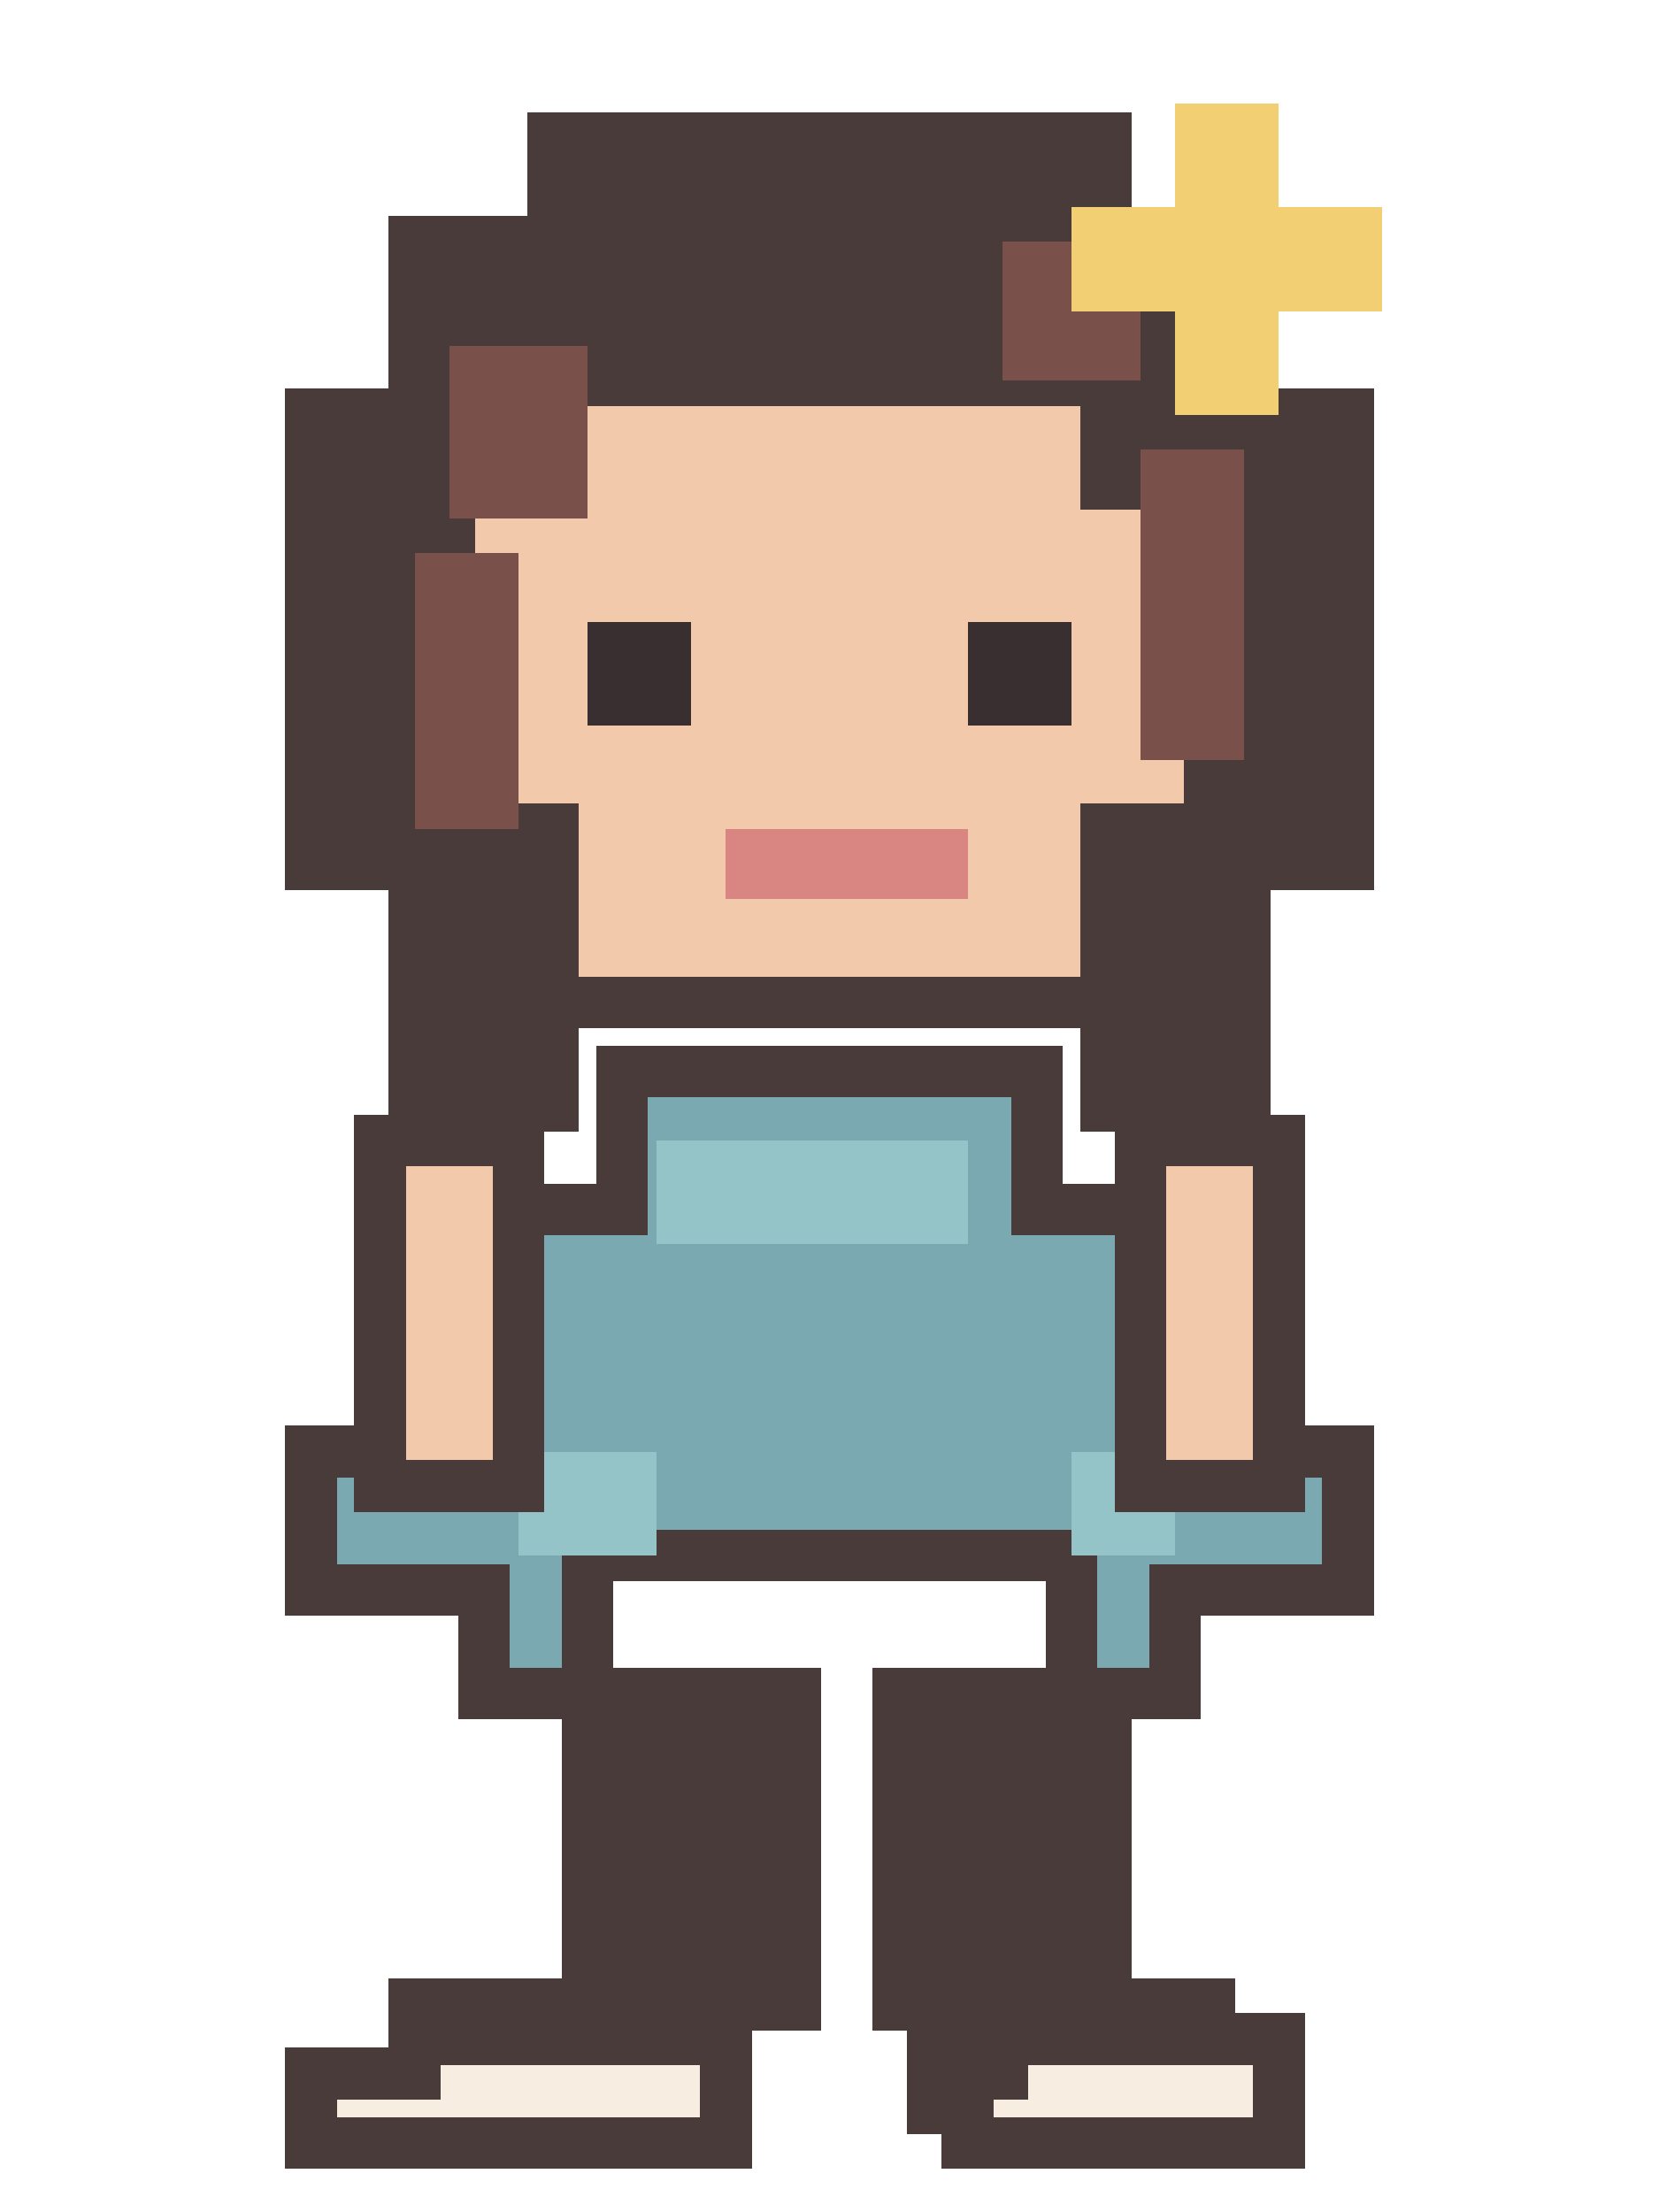
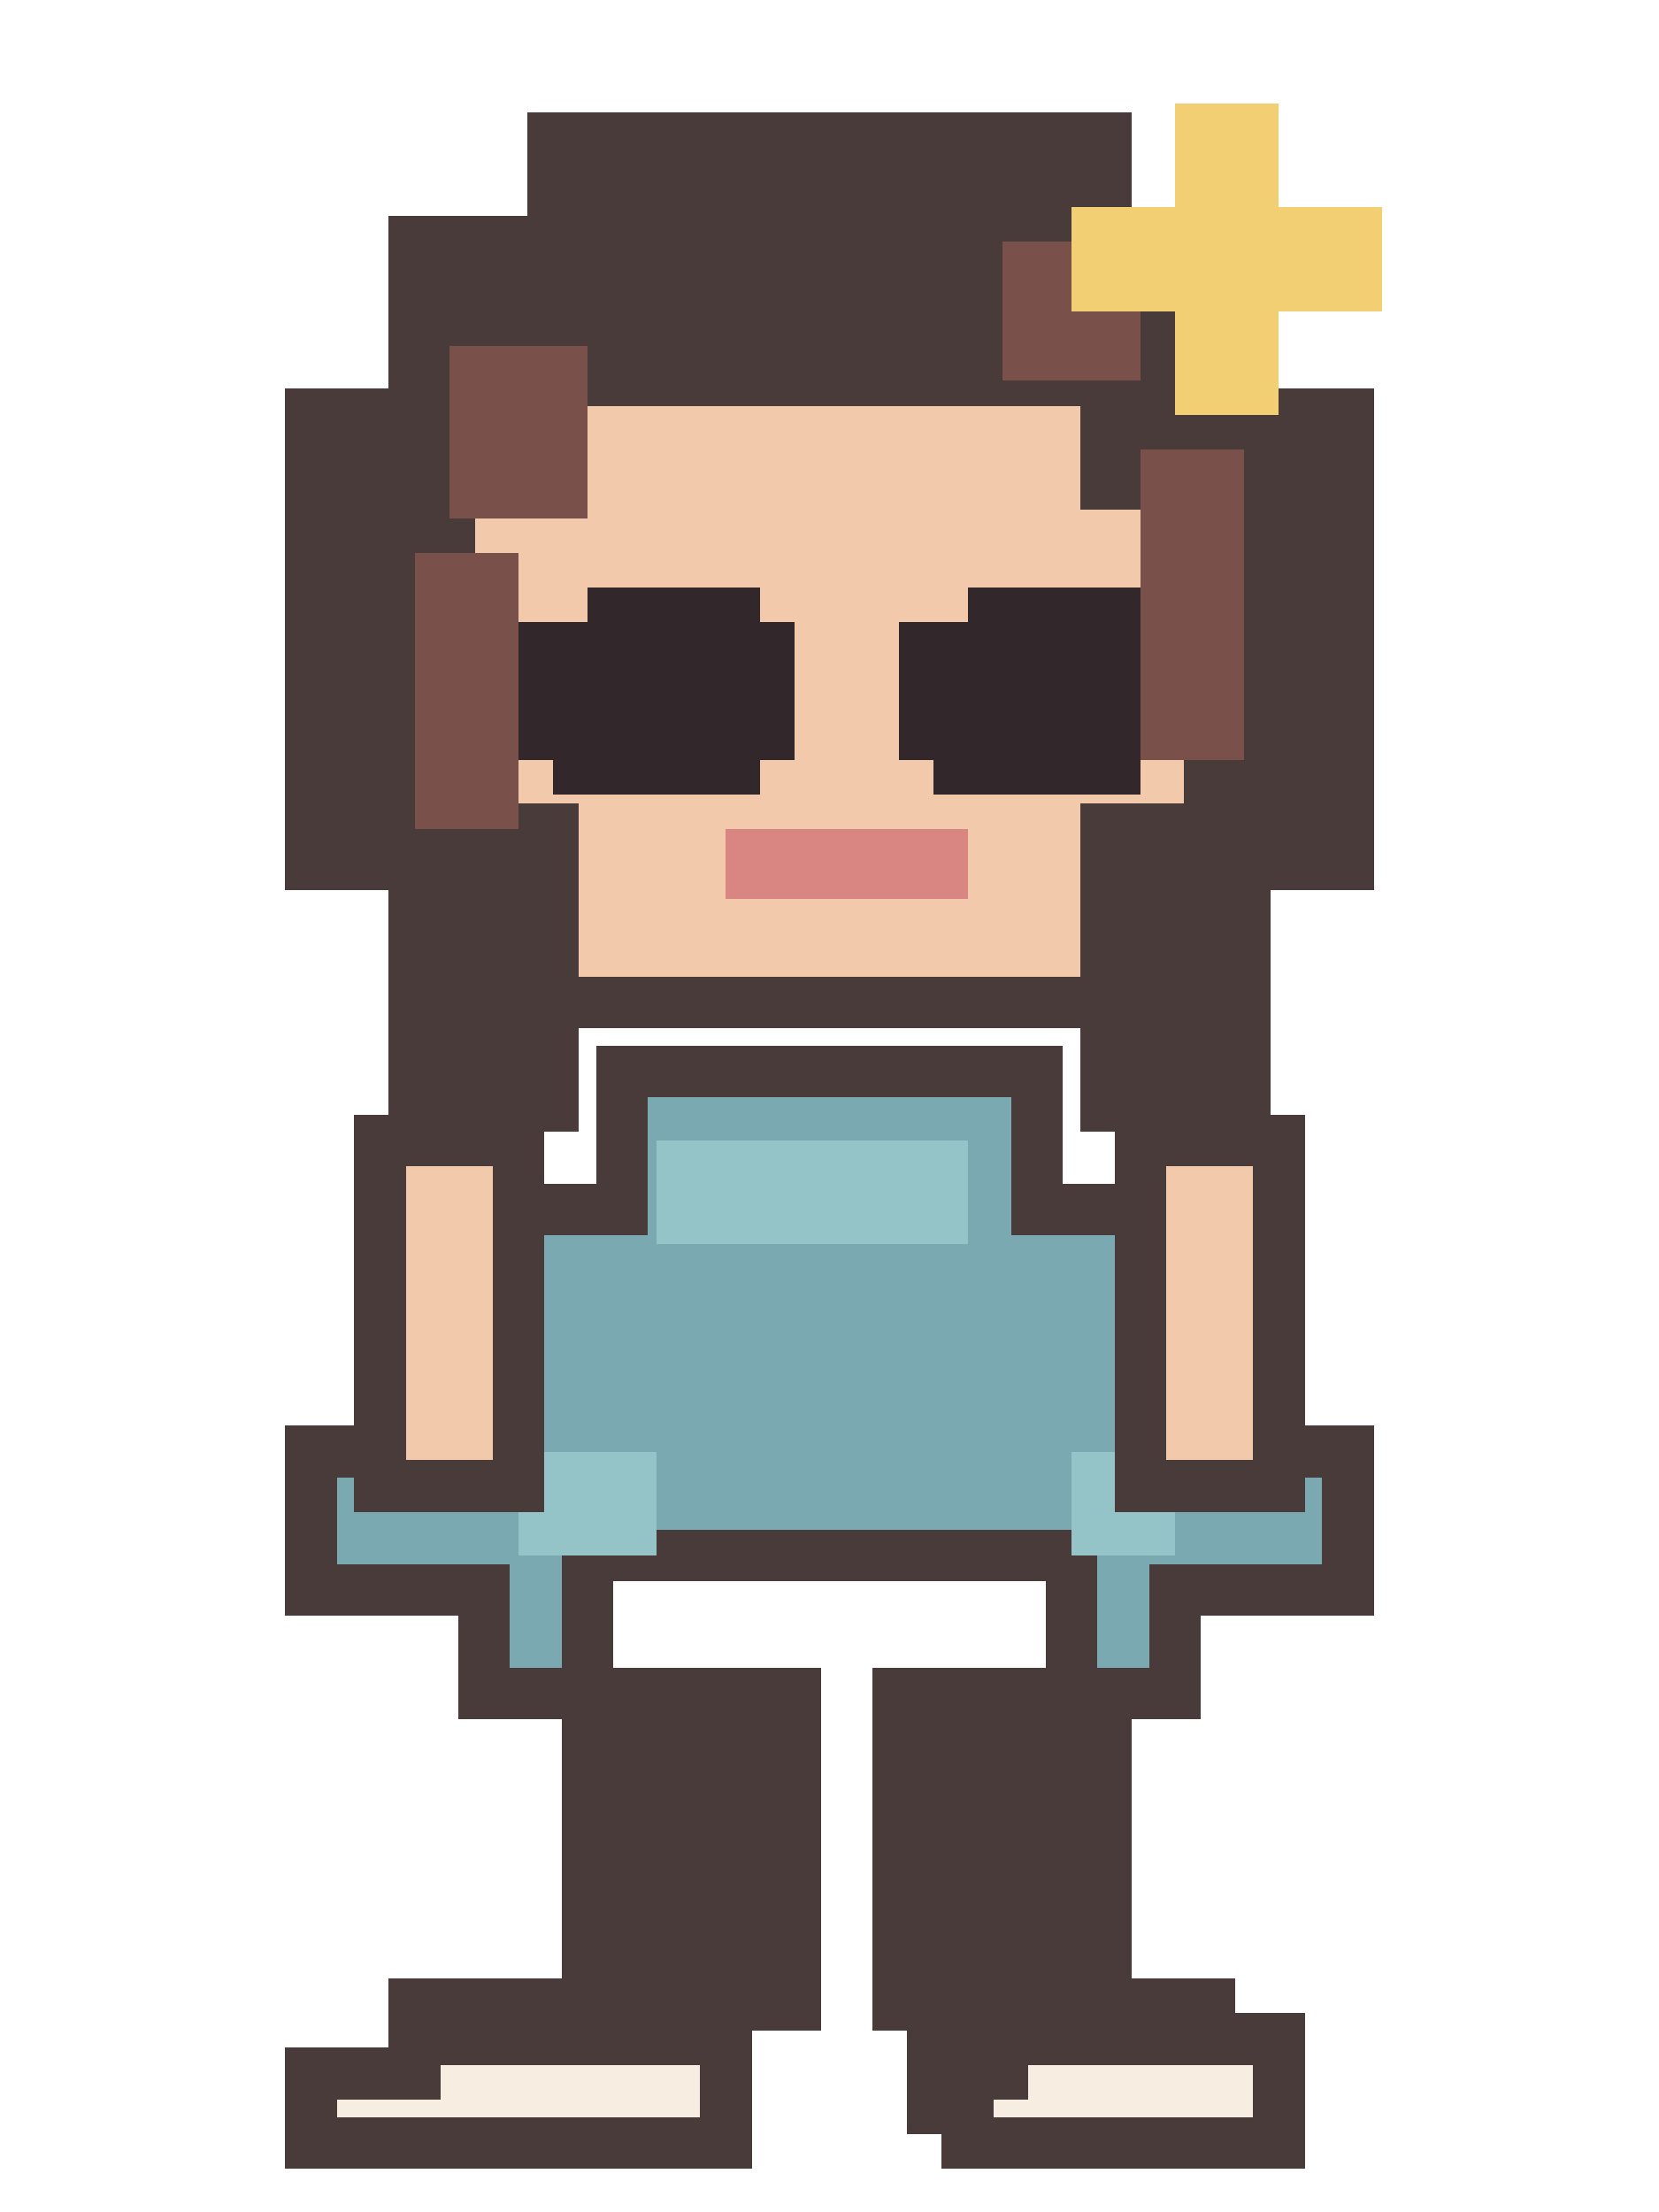
<svg xmlns="http://www.w3.org/2000/svg" viewBox="0 0 48 64" shape-rendering="crispEdges">
  <g stroke="#493b39" stroke-width="1.5" stroke-linejoin="miter">
    <path fill="#493b39" d="M16 4h16v3h4v5h3v13h-3v7h-4v-5H16v5h-4v-7H9V12h3V7h4z" />
    <path fill="#f2c9aa" d="M16 11h16v3h3v10h-3v5H16v-5h-3V14h3z" />
-     <path fill="#392f30" d="M17 18h3v3h-3zm11 0h3v3h-3z" stroke="none" />
+     <path fill="#32272b" d="M15 18h2v-1h5v1h1v4h-1v1h-6v-1h-1z M26 18h2v-1h5v1h1v4h-1v1h-6v-1h-1z" stroke="none" />
    <path fill="#d98683" d="M21 24h7v2h-7z" stroke="none" />
    <path fill="#79504a" d="M13 10h4v5h-4zm16-3h4v4h-4zm-17 9h3v8h-3zm21-3h3v9h-3z" stroke="none" />
    <path fill="#7ba9b2" d="M18 31h12v4h5v7h4v4h-5v3h-3v-4H17v4h-3v-3H9v-4h5v-7h4z" />
    <path fill="#95c4c8" d="M19 33h9v3h-9zm-4 9h4v3h-4zm16 0h3v3h-3z" stroke="none" />
    <path fill="#f2c9aa" d="M11 33h4v10h-4zm22 0h4v10h-4z" />
    <path fill="#493b39" d="M17 49h6v9h-3v3h-8v-3h5zm9 0h6v9h3v3h-8v-3h-1z" />
    <path fill="#f7eee1" d="M12 59h9v3H9v-2h3zm17 0h8v3h-9v-2h1z" />
    <path fill="#f2cf72" d="M34 3h3v3h3v3h-3v3h-3V9h-3V6h3z" stroke="none" />
  </g>
</svg>
